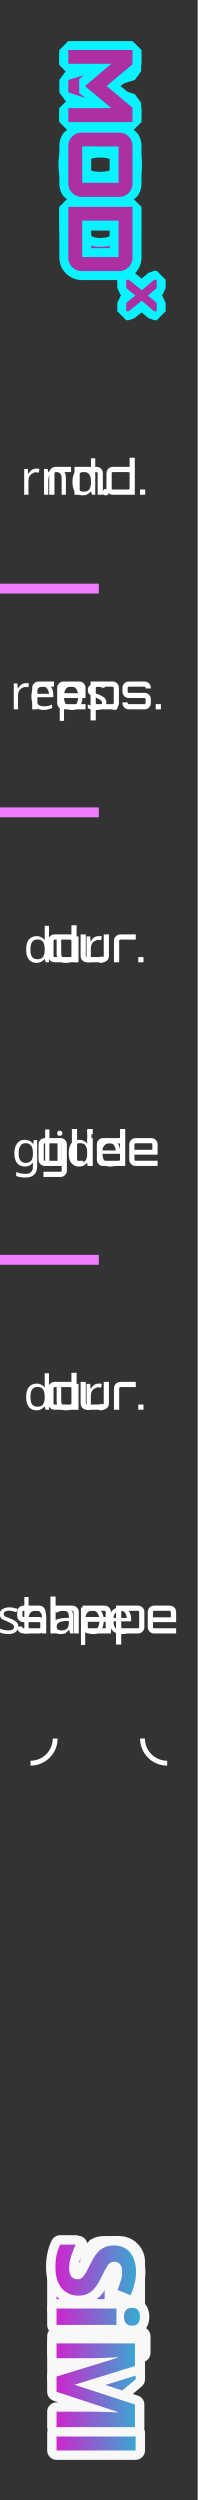
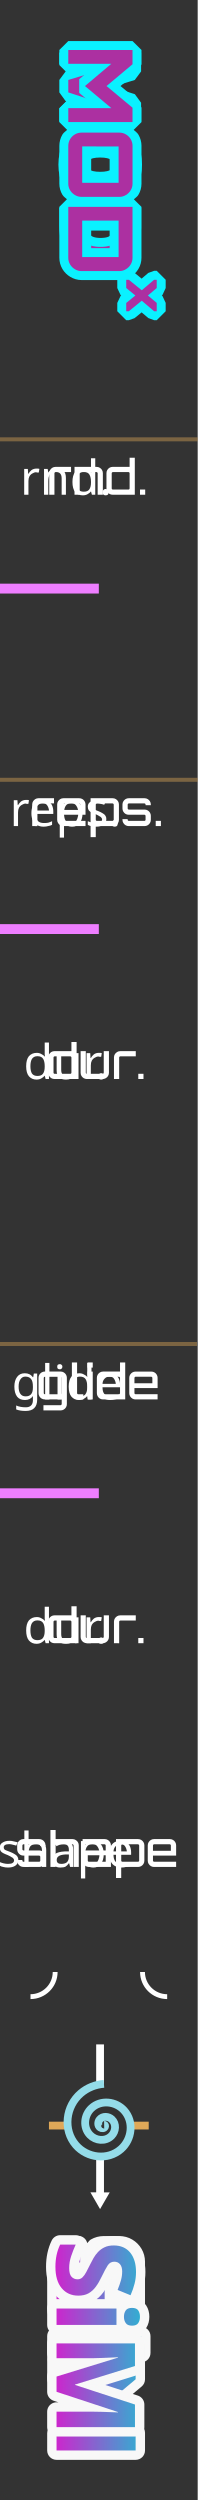
<svg xmlns="http://www.w3.org/2000/svg" xmlns:xlink="http://www.w3.org/1999/xlink" id="svg5" version="1.1" viewBox="0 0 10.16 128.5" height="128.5mm" width="10.16mm" xml:space="preserve">
  <defs id="defs2">
    <linearGradient id="linearGradient7378">
      <stop style="stop-color:#bd91df;stop-opacity:1;" offset="0" id="stop12941" />
      <stop style="stop-color:#28c6ff;stop-opacity:1;" offset="1" id="stop12943" />
    </linearGradient>
    <rect x="-362.746" y="242.835" width="272.943" height="175.773" id="rect2576" />
    <rect x="0" y="456.791" width="76.8" height="28.878" id="rect405" />
    <linearGradient id="linearGradient1445">
      <stop style="stop-color:#e0e8f3;stop-opacity:1;" offset="0" id="stop1441" />
      <stop style="stop-color:#e0e8f3;stop-opacity:0;" offset="1" id="stop1443" />
    </linearGradient>
    <rect x="7.071" y="69.296" width="26.163" height="19.092" id="rect292" />
    <rect x="7.071" y="69.296" width="26.163" height="19.092" id="rect374" />
    <linearGradient xlink:href="#linearGradient1445" id="linearGradient1451" x1="2.957" y1="5.593" x2="17.363" y2="5.593" gradientUnits="userSpaceOnUse" />
    <rect x="-362.746" y="242.835" width="272.943" height="175.773" id="rect725" />
    <rect x="-362.746" y="242.835" width="272.943" height="175.773" id="rect806" />
    <rect x="-362.746" y="242.835" width="272.943" height="175.773" id="rect872" />
    <mask maskUnits="userSpaceOnUse" id="mask12356-9">
      <path style="fill:#ff00ff;stroke:#fe5aff;stroke-width:0.102;stroke-linejoin:bevel;stroke-dasharray:none;stroke-opacity:1;paint-order:stroke fill markers" d="m 4.247,120.102 1e-7,-40.771 H 16.338 v 40.771 z" id="path12358-1" />
    </mask>
    <mask maskUnits="userSpaceOnUse" id="mask12412-7">
      <path style="fill:#ff00ff;stroke:#fe5aff;stroke-width:0.102;stroke-linejoin:bevel;stroke-dasharray:none;stroke-opacity:1;paint-order:stroke fill markers" d="m 4.247,120.102 1e-7,-40.771 H 16.338 v 40.771 z" id="path12414-0" />
    </mask>
    <mask maskUnits="userSpaceOnUse" id="mask12412-8">
      <path style="fill:#ff00ff;stroke:#fe5aff;stroke-width:0.102;stroke-linejoin:bevel;stroke-dasharray:none;stroke-opacity:1;paint-order:stroke fill markers" d="m 4.247,120.102 1e-7,-40.771 H 16.338 v 40.771 z" id="path12414-9" />
    </mask>
    <mask maskUnits="userSpaceOnUse" id="mask12352-9">
      <path style="fill:#ff00ff;stroke:#fe5aff;stroke-width:0.102;stroke-linejoin:bevel;stroke-dasharray:none;stroke-opacity:1;paint-order:stroke fill markers" d="m 4.247,120.102 1e-7,-40.771 H 16.338 v 40.771 z" id="path12354-1" />
    </mask>
    <mask maskUnits="userSpaceOnUse" id="mask12428-3">
      <path style="fill:#ff00ff;stroke:#fe5aff;stroke-width:0.102;stroke-linejoin:bevel;stroke-dasharray:none;stroke-opacity:1;paint-order:stroke fill markers" d="m 4.247,120.102 1e-7,-40.771 H 16.338 v 40.771 z" id="path12430-2" />
    </mask>
    <mask maskUnits="userSpaceOnUse" id="mask12428-6">
      <path style="fill:#ff00ff;stroke:#fe5aff;stroke-width:0.102;stroke-linejoin:bevel;stroke-dasharray:none;stroke-opacity:1;paint-order:stroke fill markers" d="m 4.247,120.102 1e-7,-40.771 H 16.338 v 40.771 z" id="path12430-5" />
    </mask>
    <clipPath clipPathUnits="userSpaceOnUse" id="clipPath4444">
      <path style="display:inline;fill:#ff00ff;stroke:#fe5aff;stroke-width:0.102;stroke-linejoin:bevel;stroke-dasharray:none;stroke-opacity:1;paint-order:stroke fill markers" d="m 4.247,120.102 1e-7,-40.771 H 16.338 v 40.771 z" id="path4446" />
    </clipPath>
    <linearGradient xlink:href="#linearGradient5347" id="linearGradient744-8" gradientUnits="userSpaceOnUse" x1="-333.707" y1="244.45" x2="-333.707" y2="264.524" />
    <linearGradient id="linearGradient5347">
      <stop style="stop-color:#10ccd2;stop-opacity:1;" offset="0" id="stop5343" />
      <stop style="stop-color:#cd25cd;stop-opacity:1;" offset="1" id="stop5345" />
    </linearGradient>
    <rect x="-362.746" y="242.835" width="60.788" height="29.02" id="rect2576-0" />
    <rect x="-362.746" y="242.835" width="60.788" height="29.02" id="rect7641" />
    <linearGradient xlink:href="#linearGradient5347" id="linearGradient344" gradientUnits="userSpaceOnUse" x1="-333.707" y1="244.45" x2="-333.707" y2="264.524" />
    <linearGradient xlink:href="#linearGradient5347" id="linearGradient670" gradientUnits="userSpaceOnUse" x1="-333.707" y1="244.45" x2="-333.707" y2="264.524" />
    <linearGradient xlink:href="#linearGradient5347" id="linearGradient672" gradientUnits="userSpaceOnUse" x1="-333.707" y1="244.45" x2="-333.707" y2="264.524" />
    <linearGradient xlink:href="#linearGradient5347" id="linearGradient674" gradientUnits="userSpaceOnUse" x1="-333.707" y1="244.45" x2="-333.707" y2="264.524" />
    <linearGradient xlink:href="#linearGradient5347" id="linearGradient676" gradientUnits="userSpaceOnUse" x1="-333.707" y1="244.45" x2="-333.707" y2="264.524" />
    <linearGradient xlink:href="#linearGradient5347" id="linearGradient678" gradientUnits="userSpaceOnUse" x1="-333.707" y1="244.45" x2="-333.707" y2="264.524" />
    <linearGradient xlink:href="#linearGradient5347" id="linearGradient680" gradientUnits="userSpaceOnUse" x1="-333.707" y1="244.45" x2="-333.707" y2="264.524" />
    <linearGradient id="linearGradient5269">
      <stop style="stop-color:#bc9051;stop-opacity:1;" offset="0" id="stop5267" />
    </linearGradient>
    <rect x="-362.746" y="242.835" width="272.943" height="175.773" id="rect2576-04" />
    <rect x="0" y="456.791" width="76.8" height="28.878" id="rect405-5" />
    <rect x="7.071" y="69.296" width="26.163" height="19.092" id="rect292-8" />
    <rect x="7.071" y="69.296" width="26.163" height="19.092" id="rect374-4" />
    <rect x="-362.746" y="242.835" width="272.943" height="175.773" id="rect725-7" />
    <rect x="-362.746" y="242.835" width="272.943" height="175.773" id="rect806-05" />
    <rect x="-362.746" y="242.835" width="272.943" height="175.773" id="rect872-7" />
    <mask maskUnits="userSpaceOnUse" id="mask12356-9-69">
      <path style="fill:#ff00ff;stroke:#fe5aff;stroke-width:0.102;stroke-linejoin:bevel;stroke-dasharray:none;stroke-opacity:1;paint-order:stroke fill markers" d="m 4.247,120.102 1e-7,-40.771 H 16.338 v 40.771 z" id="path12358-1-5" />
    </mask>
    <mask maskUnits="userSpaceOnUse" id="mask12412-7-21">
      <path style="fill:#ff00ff;stroke:#fe5aff;stroke-width:0.102;stroke-linejoin:bevel;stroke-dasharray:none;stroke-opacity:1;paint-order:stroke fill markers" d="m 4.247,120.102 1e-7,-40.771 H 16.338 v 40.771 z" id="path12414-0-7" />
    </mask>
    <mask maskUnits="userSpaceOnUse" id="mask12412-8-2">
      <path style="fill:#ff00ff;stroke:#fe5aff;stroke-width:0.102;stroke-linejoin:bevel;stroke-dasharray:none;stroke-opacity:1;paint-order:stroke fill markers" d="m 4.247,120.102 1e-7,-40.771 H 16.338 v 40.771 z" id="path12414-9-2" />
    </mask>
    <mask maskUnits="userSpaceOnUse" id="mask12352-9-2">
      <path style="fill:#ff00ff;stroke:#fe5aff;stroke-width:0.102;stroke-linejoin:bevel;stroke-dasharray:none;stroke-opacity:1;paint-order:stroke fill markers" d="m 4.247,120.102 1e-7,-40.771 H 16.338 v 40.771 z" id="path12354-1-5" />
    </mask>
    <mask maskUnits="userSpaceOnUse" id="mask12428-3-7">
      <path style="fill:#ff00ff;stroke:#fe5aff;stroke-width:0.102;stroke-linejoin:bevel;stroke-dasharray:none;stroke-opacity:1;paint-order:stroke fill markers" d="m 4.247,120.102 1e-7,-40.771 H 16.338 v 40.771 z" id="path12430-2-19" />
    </mask>
    <mask maskUnits="userSpaceOnUse" id="mask12428-6-9">
      <path style="fill:#ff00ff;stroke:#fe5aff;stroke-width:0.102;stroke-linejoin:bevel;stroke-dasharray:none;stroke-opacity:1;paint-order:stroke fill markers" d="m 4.247,120.102 1e-7,-40.771 H 16.338 v 40.771 z" id="path12430-5-2" />
    </mask>
    <clipPath clipPathUnits="userSpaceOnUse" id="clipPath4444-0">
      <path style="display:inline;fill:#ff00ff;stroke:#fe5aff;stroke-width:0.102;stroke-linejoin:bevel;stroke-dasharray:none;stroke-opacity:1;paint-order:stroke fill markers" d="m 4.247,120.102 1e-7,-40.771 H 16.338 v 40.771 z" id="path4446-4" />
    </clipPath>
    <rect x="-362.746" y="242.835" width="272.943" height="175.773" id="rect30022" />
    <rect x="-362.746" y="242.835" width="272.943" height="175.773" id="rect2576-2" />
    <rect x="0" y="456.791" width="76.8" height="28.878" id="rect405-8" />
    <rect x="7.071" y="69.296" width="26.163" height="19.092" id="rect292-9" />
    <rect x="7.071" y="69.296" width="26.163" height="19.092" id="rect374-2" />
    <rect x="-362.746" y="242.835" width="272.943" height="175.773" id="rect725-6" />
    <rect x="-362.746" y="242.835" width="272.943" height="175.773" id="rect806-0" />
    <rect x="-362.746" y="242.835" width="272.943" height="175.773" id="rect872-1" />
    <mask maskUnits="userSpaceOnUse" id="mask12356-9-6">
      <path style="fill:#ff00ff;stroke:#fe5aff;stroke-width:0.102;stroke-linejoin:bevel;stroke-dasharray:none;stroke-opacity:1;paint-order:stroke fill markers" d="m 4.247,120.102 1e-7,-40.771 H 16.338 v 40.771 z" id="path12358-1-9" />
    </mask>
    <mask maskUnits="userSpaceOnUse" id="mask12412-7-2">
      <path style="fill:#ff00ff;stroke:#fe5aff;stroke-width:0.102;stroke-linejoin:bevel;stroke-dasharray:none;stroke-opacity:1;paint-order:stroke fill markers" d="m 4.247,120.102 1e-7,-40.771 H 16.338 v 40.771 z" id="path12414-0-3" />
    </mask>
    <mask maskUnits="userSpaceOnUse" id="mask12412-8-4">
      <path style="fill:#ff00ff;stroke:#fe5aff;stroke-width:0.102;stroke-linejoin:bevel;stroke-dasharray:none;stroke-opacity:1;paint-order:stroke fill markers" d="m 4.247,120.102 1e-7,-40.771 H 16.338 v 40.771 z" id="path12414-9-9" />
    </mask>
    <mask maskUnits="userSpaceOnUse" id="mask12352-9-9">
      <path style="fill:#ff00ff;stroke:#fe5aff;stroke-width:0.102;stroke-linejoin:bevel;stroke-dasharray:none;stroke-opacity:1;paint-order:stroke fill markers" d="m 4.247,120.102 1e-7,-40.771 H 16.338 v 40.771 z" id="path12354-1-9" />
    </mask>
    <mask maskUnits="userSpaceOnUse" id="mask12428-3-6">
      <path style="fill:#ff00ff;stroke:#fe5aff;stroke-width:0.102;stroke-linejoin:bevel;stroke-dasharray:none;stroke-opacity:1;paint-order:stroke fill markers" d="m 4.247,120.102 1e-7,-40.771 H 16.338 v 40.771 z" id="path12430-2-1" />
    </mask>
    <mask maskUnits="userSpaceOnUse" id="mask12428-6-2">
      <path style="fill:#ff00ff;stroke:#fe5aff;stroke-width:0.102;stroke-linejoin:bevel;stroke-dasharray:none;stroke-opacity:1;paint-order:stroke fill markers" d="m 4.247,120.102 1e-7,-40.771 H 16.338 v 40.771 z" id="path12430-5-8" />
    </mask>
    <clipPath clipPathUnits="userSpaceOnUse" id="clipPath4444-4">
      <path style="display:inline;fill:#ff00ff;stroke:#fe5aff;stroke-width:0.102;stroke-linejoin:bevel;stroke-dasharray:none;stroke-opacity:1;paint-order:stroke fill markers" d="m 4.247,120.102 1e-7,-40.771 H 16.338 v 40.771 z" id="path4446-9" />
    </clipPath>
    <rect x="-362.746" y="242.835" width="60.788" height="29.02" id="rect2576-0-6" />
    <rect x="-362.746" y="242.835" width="60.788" height="29.02" id="rect2835" />
    <rect x="-362.746" y="242.835" width="60.788" height="29.02" id="rect12331" />
    <rect x="-362.746" y="242.835" width="60.788" height="29.02" id="rect12359" />
    <rect x="7.071" y="69.296" width="26.163" height="19.092" id="rect292-5" />
    <rect x="7.071" y="69.296" width="26.163" height="19.092" id="rect374-5" />
    <rect x="-362.746" y="242.835" width="272.943" height="175.773" id="rect2576-02" />
    <rect x="0" y="456.791" width="76.8" height="28.878" id="rect405-55" />
    <rect x="7.071" y="69.296" width="26.163" height="19.092" id="rect292-4" />
    <rect x="7.071" y="69.296" width="26.163" height="19.092" id="rect374-6" />
    <rect x="-362.746" y="242.835" width="272.943" height="175.773" id="rect725-0" />
    <rect x="-362.746" y="242.835" width="272.943" height="175.773" id="rect806-8" />
    <rect x="-362.746" y="242.835" width="272.943" height="175.773" id="rect872-3" />
    <mask maskUnits="userSpaceOnUse" id="mask12356-9-0">
      <path style="fill:#ff00ff;stroke:#fe5aff;stroke-width:0.102;stroke-linejoin:bevel;stroke-dasharray:none;stroke-opacity:1;paint-order:stroke fill markers" d="m 4.247,120.102 1e-7,-40.771 H 16.338 v 40.771 z" id="path12358-1-95" />
    </mask>
    <mask maskUnits="userSpaceOnUse" id="mask12412-7-0">
      <path style="fill:#ff00ff;stroke:#fe5aff;stroke-width:0.102;stroke-linejoin:bevel;stroke-dasharray:none;stroke-opacity:1;paint-order:stroke fill markers" d="m 4.247,120.102 1e-7,-40.771 H 16.338 v 40.771 z" id="path12414-0-37" />
    </mask>
    <mask maskUnits="userSpaceOnUse" id="mask12412-8-3">
      <path style="fill:#ff00ff;stroke:#fe5aff;stroke-width:0.102;stroke-linejoin:bevel;stroke-dasharray:none;stroke-opacity:1;paint-order:stroke fill markers" d="m 4.247,120.102 1e-7,-40.771 H 16.338 v 40.771 z" id="path12414-9-99" />
    </mask>
    <mask maskUnits="userSpaceOnUse" id="mask12352-9-1">
      <path style="fill:#ff00ff;stroke:#fe5aff;stroke-width:0.102;stroke-linejoin:bevel;stroke-dasharray:none;stroke-opacity:1;paint-order:stroke fill markers" d="m 4.247,120.102 1e-7,-40.771 H 16.338 v 40.771 z" id="path12354-1-8" />
    </mask>
    <mask maskUnits="userSpaceOnUse" id="mask12428-3-3">
      <path style="fill:#ff00ff;stroke:#fe5aff;stroke-width:0.102;stroke-linejoin:bevel;stroke-dasharray:none;stroke-opacity:1;paint-order:stroke fill markers" d="m 4.247,120.102 1e-7,-40.771 H 16.338 v 40.771 z" id="path12430-2-2" />
    </mask>
    <mask maskUnits="userSpaceOnUse" id="mask12428-6-94">
      <path style="fill:#ff00ff;stroke:#fe5aff;stroke-width:0.102;stroke-linejoin:bevel;stroke-dasharray:none;stroke-opacity:1;paint-order:stroke fill markers" d="m 4.247,120.102 1e-7,-40.771 H 16.338 v 40.771 z" id="path12430-5-7" />
    </mask>
    <clipPath clipPathUnits="userSpaceOnUse" id="clipPath4444-5">
      <path style="display:inline;fill:#ff00ff;stroke:#fe5aff;stroke-width:0.102;stroke-linejoin:bevel;stroke-dasharray:none;stroke-opacity:1;paint-order:stroke fill markers" d="m 4.247,120.102 1e-7,-40.771 H 16.338 v 40.771 z" id="path4446-6" />
    </clipPath>
    <rect x="-362.746" y="242.835" width="272.943" height="175.773" id="rect30022-2" />
    <rect x="-362.746" y="242.835" width="272.943" height="175.773" id="rect2576-2-0" />
    <rect x="0" y="456.791" width="76.8" height="28.878" id="rect405-8-1" />
    <rect x="7.071" y="69.296" width="26.163" height="19.092" id="rect292-9-0" />
    <rect x="7.071" y="69.296" width="26.163" height="19.092" id="rect374-2-3" />
    <rect x="-362.746" y="242.835" width="272.943" height="175.773" id="rect725-6-1" />
    <rect x="-362.746" y="242.835" width="272.943" height="175.773" id="rect806-0-4" />
    <rect x="-362.746" y="242.835" width="272.943" height="175.773" id="rect872-1-0" />
    <mask maskUnits="userSpaceOnUse" id="mask12356-9-6-9">
      <path style="fill:#ff00ff;stroke:#fe5aff;stroke-width:0.102;stroke-linejoin:bevel;stroke-dasharray:none;stroke-opacity:1;paint-order:stroke fill markers" d="m 4.247,120.102 1e-7,-40.771 H 16.338 v 40.771 z" id="path12358-1-9-4" />
    </mask>
    <mask maskUnits="userSpaceOnUse" id="mask12412-7-2-9">
      <path style="fill:#ff00ff;stroke:#fe5aff;stroke-width:0.102;stroke-linejoin:bevel;stroke-dasharray:none;stroke-opacity:1;paint-order:stroke fill markers" d="m 4.247,120.102 1e-7,-40.771 H 16.338 v 40.771 z" id="path12414-0-3-4" />
    </mask>
    <mask maskUnits="userSpaceOnUse" id="mask12412-8-4-5">
      <path style="fill:#ff00ff;stroke:#fe5aff;stroke-width:0.102;stroke-linejoin:bevel;stroke-dasharray:none;stroke-opacity:1;paint-order:stroke fill markers" d="m 4.247,120.102 1e-7,-40.771 H 16.338 v 40.771 z" id="path12414-9-9-3" />
    </mask>
    <mask maskUnits="userSpaceOnUse" id="mask12352-9-9-0">
      <path style="fill:#ff00ff;stroke:#fe5aff;stroke-width:0.102;stroke-linejoin:bevel;stroke-dasharray:none;stroke-opacity:1;paint-order:stroke fill markers" d="m 4.247,120.102 1e-7,-40.771 H 16.338 v 40.771 z" id="path12354-1-9-4" />
    </mask>
    <mask maskUnits="userSpaceOnUse" id="mask12428-3-6-8">
      <path style="fill:#ff00ff;stroke:#fe5aff;stroke-width:0.102;stroke-linejoin:bevel;stroke-dasharray:none;stroke-opacity:1;paint-order:stroke fill markers" d="m 4.247,120.102 1e-7,-40.771 H 16.338 v 40.771 z" id="path12430-2-1-5" />
    </mask>
    <mask maskUnits="userSpaceOnUse" id="mask12428-6-2-7">
      <path style="fill:#ff00ff;stroke:#fe5aff;stroke-width:0.102;stroke-linejoin:bevel;stroke-dasharray:none;stroke-opacity:1;paint-order:stroke fill markers" d="m 4.247,120.102 1e-7,-40.771 H 16.338 v 40.771 z" id="path12430-5-8-1" />
    </mask>
    <clipPath clipPathUnits="userSpaceOnUse" id="clipPath4444-4-2">
      <path style="display:inline;fill:#ff00ff;stroke:#fe5aff;stroke-width:0.102;stroke-linejoin:bevel;stroke-dasharray:none;stroke-opacity:1;paint-order:stroke fill markers" d="m 4.247,120.102 1e-7,-40.771 H 16.338 v 40.771 z" id="path4446-9-2" />
    </clipPath>
    <rect x="-362.746" y="242.835" width="60.788" height="29.02" id="rect2576-0-2" />
    <rect x="-362.746" y="242.835" width="60.788" height="29.02" id="rect2835-9" />
    <rect x="-362.746" y="242.835" width="60.788" height="29.02" id="rect12331-6" />
    <rect x="-362.746" y="242.835" width="60.788" height="29.02" id="rect12359-3" />
    <rect x="-362.746" y="242.835" width="60.788" height="29.02" id="rect2" />
  </defs>
  <g id="g372" style="display:inline;fill:#e9afaf">
    <rect style="display:inline;opacity:1;fill:#333333;fill-opacity:1;stroke:none;stroke-width:0.263" id="rect338" width="10.16" height="128.5" x="-2.9143354e-16" y="-2.7755576e-17" />
    <g id="g1475" transform="rotate(180,4.874128,4.083687)" style="display:inline">
      <text xml:space="preserve" style="font-weight:900;font-size:4.586px;font-family:Orbitron;-inkscape-font-specification:'Orbitron Heavy';display:inline;fill:#ac30a1;fill-opacity:1;stroke:#0af1ff;stroke-width:0.921;stroke-linecap:round;stroke-linejoin:bevel;stroke-dasharray:none;stroke-opacity:1;paint-order:stroke markers fill;stop-color:#000000" x="-5.855" y="6.238" id="text1" transform="rotate(-90)">
        <tspan id="tspan1" style="font-size:4.586px;fill:#ac30a1;fill-opacity:1;stroke:#0af1ff;stroke-width:0.921;stroke-dasharray:none;stroke-opacity:1" x="-5.855" y="6.238">MOD</tspan>
      </text>
      <g id="text1483" transform="rotate(-90,-0.310864,0.310864)">
        <path style="color:#000000;-inkscape-font-specification:'Orbitron Heavy';fill:#0af1ff;stroke-linecap:round;stroke-linejoin:bevel;-inkscape-stroke:none;paint-order:stroke markers fill" d="M 6.213,1.854 5.752,2.314 V 2.449 L 5.861,2.748 6.154,3.09 5.855,3.455 5.752,3.746 v 0.137 l 0.461,0.459 h 0.424 l 0.357,-0.168 0.027,-0.033 0.027,0.033 0.355,0.168 H 7.83 L 8.291,3.883 V 3.746 L 8.186,3.455 7.889,3.09 8.18,2.748 8.291,2.449 V 2.314 L 7.83,1.854 H 7.402 L 7.049,2.018 7.02,2.053 6.988,2.016 6.637,1.854 Z" id="path5" />
        <path style="color:#000000;-inkscape-font-specification:'Orbitron Heavy';fill:#ac30a1;stroke-linecap:round;stroke-linejoin:bevel;-inkscape-stroke:none;paint-order:stroke markers fill" d="m 6.213,3.882 v 0 -0.135 L 6.753,3.084 6.213,2.449 V 2.314 H 6.637 L 7.021,2.768 7.402,2.314 H 7.83 V 2.449 L 7.289,3.084 7.83,3.747 V 3.882 H 7.405 L 7.021,3.412 6.637,3.882 Z" id="path6" />
      </g>
      <g id="text3" transform="rotate(-90,4.522593,4.636508)" style="display:inline">
        <path style="color:#000000;-inkscape-font-specification:'Orbitron Heavy';fill:#0af1ff;stroke-linecap:round;stroke-linejoin:bevel;-inkscape-stroke:none;paint-order:stroke markers fill" d="M 3.561,2.59 3.102,3.051 V 6.352 L 3.561,6.812 H 4.271 L 4.732,6.352 V 5.4 L 5.062,5.791 H 5.768 L 6.092,5.404 V 6.352 L 6.551,6.812 H 7.268 L 7.668,6.412 C 7.747,6.499 7.814,6.599 7.914,6.658 8.086,6.759 8.287,6.812 8.486,6.812 h 1.945 c 0.199,0 0.401,-0.054 0.572,-0.158 0.094,-0.056 0.155,-0.152 0.23,-0.232 L 11.623,6.812 h 2.619 c 0.2,0 0.403,-0.054 0.576,-0.158 h 0.002 C 14.984,6.556 15.125,6.414 15.223,6.25 15.327,6.078 15.387,5.875 15.387,5.674 V 3.729 c 0,-0.201 -0.058,-0.406 -0.166,-0.578 -0.099,-0.165 -0.24,-0.307 -0.406,-0.404 -0.172,-0.103 -0.374,-0.156 -0.572,-0.156 h -2.619 l -0.389,0.391 C 11.159,2.899 11.099,2.804 11.004,2.748 10.832,2.644 10.631,2.59 10.432,2.59 H 8.486 c -0.199,0 -0.4,0.055 -0.572,0.156 C 7.813,2.805 7.747,2.905 7.668,2.992 L 7.268,2.59 H 6.529 L 6.176,2.756 5.414,3.668 4.648,2.754 4.295,2.59 Z m 7.842,0.553 0.008,0.014 c -0.001,-0.002 -0.004,-0.003 -0.006,-0.006 -0.001,-0.002 -4.93e-4,-0.006 -0.002,-0.008 z M 4.021,3.512 h 0.059 L 4.422,3.92 4.021,4.066 Z m 2.723,0 h 0.062 V 4.062 L 6.406,3.916 Z m 5.34,0 h 0.039 l -0.039,0.039 z M 8.979,4.227 H 9.93 V 5.176 H 8.979 Z m 3.813,0 h 0.955 v 0.949 h -0.955 z m -7.295,0.453 -0.084,0.1 -0.082,-0.098 z m 6.588,1.172 0.041,0.041 h -0.041 z" id="path3" />
        <path style="color:#000000;-inkscape-font-specification:'Orbitron Heavy';fill:#ac30a1;stroke-linecap:round;stroke-linejoin:bevel;-inkscape-stroke:none;paint-order:stroke markers fill" d="M 3.561,6.352 V 3.051 h 0.734 l 1.119,1.335 1.114,-1.335 H 7.267 V 6.352 H 6.551 V 4.137 L 5.414,5.495 4.272,4.142 v 2.211 z m 4.925,0 q -0.183,0 -0.339,-0.092 Q 7.991,6.169 7.9,6.013 7.808,5.857 7.808,5.674 V 3.729 q 0,-0.188 0.092,-0.339 0.092,-0.156 0.248,-0.248 0.156,-0.092 0.339,-0.092 h 1.945 q 0.183,0 0.335,0.092 0.156,0.092 0.248,0.248 0.096,0.151 0.096,0.339 v 1.945 q 0,0.183 -0.096,0.339 -0.092,0.156 -0.248,0.248 -0.151,0.092 -0.335,0.092 z m 0.032,-0.715 h 1.871 q 0,0 0,0 0,0 0,0 V 3.766 q 0,0 0,0 0,0 0,0 H 8.519 q 0,0 0,0 0,0 0,0 z M 11.624,6.352 V 3.051 h 2.619 q 0.188,0 0.339,0.092 0.156,0.092 0.248,0.248 0.096,0.151 0.096,0.339 V 5.674 q 0,0.183 -0.096,0.339 -0.092,0.156 -0.248,0.248 -0.151,0.092 -0.339,0.092 z m 0.706,-0.715 h 1.876 q 0,0 0,0 0,0 0,0 V 3.766 q 0,0 0,0 0,0 0,0 h -1.876 q 0,0 0,0 0,0 0,0 z" id="path4" />
      </g>
    </g>
-   </g>
-   <g id="g8978" transform="translate(0,34.54629)">
+     <path style="fill:#ffffff;stroke:#dfa858;stroke-width:0;stroke-dasharray:none;stroke-opacity:1;paint-order:stroke fill markers" id="path45" d="m 1.572,104.71 -0.139,0 0.07,-0.121 z" transform="matrix(3.562249,-6.169996,6.169996,3.562249,-646.0214,-250.6131)" />
+   </g>
+   <g id="g8978" transform="translate(0,46.54629)">
    <path style="display:inline;fill:none;stroke:#ee7eff;stroke-width:0.506;stroke-linejoin:bevel;stroke-dasharray:none;stroke-opacity:1;paint-order:stroke fill markers;stop-color:#000000" d="M 0,30.207 H 5.08" id="path8960" />
    <text xml:space="preserve" style="font-style:normal;font-variant:normal;font-weight:500;font-stretch:normal;font-size:2.469px;font-family:Orbitron;-inkscape-font-specification:'Orbitron Medium';text-align:center;text-anchor:middle;display:inline;fill:#dfa858;stroke:#000000;stroke-width:0.37;stroke-linecap:square;paint-order:stroke fill markers;stop-color:#000000" x="5.053" y="25.384" id="text8976">
      <tspan id="tspan8974" style="font-size:2.469px;fill:#ffffff;fill-opacity:1;stroke:none;stroke-width:0.37" x="5.053" y="25.384">glide</tspan>
    </text>
    <path style="font-weight:500;font-size:2.469px;font-family:Orbitron;-inkscape-font-specification:'Orbitron Medium';text-align:center;text-anchor:middle;fill:#ffffff;stroke-width:0.37;stroke-linecap:square;paint-order:stroke fill markers" d="m 2.233,25.95 v 0 -0.269 h 0.877 q 0.025,0 0.042,-0.02 0.02,-0.017 0.02,-0.042 V 25.384 H 2.302 q -0.086,0 -0.161,-0.042 -0.074,-0.044 -0.119,-0.119 -0.042,-0.074 -0.042,-0.161 v -0.79 q 0,-0.089 0.044,-0.161 0.044,-0.072 0.116,-0.116 0.074,-0.044 0.161,-0.044 h 0.815 q 0.089,0 0.161,0.044 0.074,0.044 0.116,0.116 0.044,0.072 0.044,0.161 v 1.356 q 0,0.089 -0.044,0.161 -0.042,0.074 -0.116,0.116 -0.072,0.044 -0.161,0.044 z m 0.077,-0.832 h 0.8 q 0.025,0 0.042,-0.017 0.02,-0.02 0.02,-0.044 v -0.775 q 0,-0.025 -0.02,-0.042 -0.017,-0.02 -0.042,-0.02 h -0.8 q -0.025,0 -0.044,0.02 -0.017,0.017 -0.017,0.042 v 0.775 q 0,0.025 0.017,0.044 0.02,0.017 0.044,0.017 z m 1.706,0.267 q -0.089,0 -0.161,-0.044 -0.072,-0.044 -0.116,-0.116 -0.044,-0.072 -0.044,-0.161 v -1.58 h 0.267 v 1.573 q 0,0.025 0.017,0.044 0.02,0.017 0.044,0.017 h 0.259 v 0.267 H 4.016 Z m 0.484,0 v 0 -1.432 h 0.267 v 1.432 z m 0,-1.635 v 0 -0.267 h 0.267 v 0.267 z m 0.8,1.635 q -0.089,0 -0.163,-0.042 -0.072,-0.044 -0.116,-0.119 -0.042,-0.074 -0.042,-0.161 v -0.79 q 0,-0.089 0.042,-0.161 0.044,-0.072 0.116,-0.116 0.074,-0.044 0.163,-0.044 h 0.869 v -0.469 h 0.267 v 1.901 H 5.3 Z m 0.01,-0.267 h 0.8 q 0.025,0 0.042,-0.017 0.017,-0.02 0.017,-0.044 v -0.775 q 0,-0.025 -0.017,-0.042 -0.017,-0.02 -0.042,-0.02 H 5.31 q -0.025,0 -0.044,0.02 -0.017,0.017 -0.017,0.042 v 0.775 q 0,0.025 0.017,0.044 0.02,0.017 0.044,0.017 z m 1.655,0.267 q -0.089,0 -0.161,-0.044 -0.072,-0.044 -0.116,-0.116 -0.044,-0.072 -0.044,-0.161 v -0.79 q 0,-0.089 0.044,-0.161 0.044,-0.072 0.116,-0.116 0.072,-0.044 0.161,-0.044 h 0.815 q 0.089,0 0.161,0.044 0.074,0.042 0.116,0.116 0.044,0.074 0.044,0.161 v 0.528 H 6.91 v 0.254 q 0,0.025 0.017,0.044 0.02,0.017 0.044,0.017 h 1.129 v 0.267 H 6.964 Z M 6.91,24.552 h 0.921 v -0.272 q 0,-0.025 -0.017,-0.042 -0.017,-0.02 -0.042,-0.02 H 6.972 q -0.025,0 -0.044,0.02 -0.017,0.017 -0.017,0.042 z" id="text9" aria-label="glide" />
  </g>
-   <g id="g9" transform="translate(-0.08100007,11.0771)">
+   <g id="g9" transform="translate(-0.08100007,17.0771)">
    <path style="display:inline;fill:none;stroke:#ee7eff;stroke-width:0.506;stroke-linejoin:bevel;stroke-dasharray:none;stroke-opacity:1;paint-order:stroke fill markers;stop-color:#000000" d="M 0.081,30.676 H 5.161" id="path8" />
    <text xml:space="preserve" style="font-style:normal;font-variant:normal;font-weight:500;font-stretch:normal;font-size:2.469px;font-family:Orbitron;-inkscape-font-specification:'Orbitron Medium';text-align:center;text-anchor:middle;display:inline;fill:#dfa858;stroke:#000000;stroke-width:0.37;stroke-linecap:square;paint-order:stroke fill markers;stop-color:#000000" x="5.053" y="25.384" id="text8">
      <tspan id="tspan8" style="font-size:2.469px;fill:#ffffff;fill-opacity:1;stroke:none;stroke-width:0.37" x="5.053" y="25.384">reps.</tspan>
    </text>
    <path style="font-weight:500;font-size:2.469px;font-family:Orbitron;-inkscape-font-specification:'Orbitron Medium';text-align:center;text-anchor:middle;fill:#ffffff;stroke-width:0.37;stroke-linecap:square;paint-order:stroke fill markers" d="m 1.736,25.384 v 0 -1.111 q 0,-0.089 0.044,-0.161 0.044,-0.072 0.116,-0.116 0.074,-0.044 0.161,-0.044 h 0.8 v 0.267 H 2.065 q -0.025,0 -0.044,0.02 -0.017,0.017 -0.017,0.042 v 1.104 z m 1.605,0 q -0.089,0 -0.161,-0.044 -0.072,-0.044 -0.116,-0.116 -0.044,-0.072 -0.044,-0.161 v -0.79 q 0,-0.089 0.044,-0.161 0.044,-0.072 0.116,-0.116 0.072,-0.044 0.161,-0.044 h 0.815 q 0.089,0 0.161,0.044 0.074,0.042 0.116,0.116 0.044,0.074 0.044,0.161 v 0.528 H 3.287 v 0.254 q 0,0.025 0.017,0.044 0.02,0.017 0.044,0.017 h 1.129 v 0.267 H 3.342 Z m -0.054,-0.832 h 0.921 v -0.272 q 0,-0.025 -0.017,-0.042 -0.017,-0.02 -0.042,-0.02 H 3.349 q -0.025,0 -0.044,0.02 -0.017,0.017 -0.017,0.042 z m 1.45,1.4 v 0 -2 h 1.136 q 0.089,0 0.161,0.044 0.074,0.044 0.116,0.116 0.044,0.072 0.044,0.161 v 0.79 q 0,0.089 -0.044,0.161 -0.042,0.072 -0.116,0.116 -0.072,0.044 -0.161,0.044 H 5.003 v 0.568 z M 5.065,25.117 h 0.8 q 0.025,0 0.042,-0.017 0.02,-0.02 0.02,-0.044 v -0.775 q 0,-0.025 -0.02,-0.042 -0.017,-0.02 -0.042,-0.02 H 5.065 q -0.025,0 -0.044,0.02 -0.017,0.017 -0.017,0.042 v 0.775 q 0,0.025 0.017,0.044 0.02,0.017 0.044,0.017 z m 1.632,0.267 q -0.089,0 -0.161,-0.044 -0.072,-0.044 -0.116,-0.116 -0.044,-0.072 -0.044,-0.161 v -0.037 h 0.267 v 0.03 q 0,0.025 0.017,0.044 0.02,0.017 0.044,0.017 h 0.8 q 0.025,0 0.042,-0.017 0.017,-0.02 0.017,-0.044 V 24.863 q 0,-0.025 -0.017,-0.042 -0.017,-0.02 -0.042,-0.02 H 6.697 q -0.089,0 -0.161,-0.042 -0.072,-0.044 -0.116,-0.116 -0.044,-0.074 -0.044,-0.163 V 24.273 q 0,-0.089 0.044,-0.161 0.044,-0.072 0.116,-0.116 0.072,-0.044 0.161,-0.044 h 0.815 q 0.089,0 0.161,0.044 0.074,0.044 0.116,0.116 0.044,0.072 0.044,0.161 v 0.037 H 7.564 v -0.03 q 0,-0.025 -0.017,-0.042 Q 7.53,24.219 7.505,24.219 H 6.705 q -0.025,0 -0.044,0.02 -0.017,0.017 -0.017,0.042 v 0.193 q 0,0.025 0.017,0.044 0.02,0.017 0.044,0.017 h 0.808 q 0.089,0 0.161,0.044 0.074,0.042 0.116,0.116 0.044,0.072 0.044,0.161 v 0.207 q 0,0.089 -0.044,0.161 -0.042,0.072 -0.116,0.116 -0.072,0.044 -0.161,0.044 H 6.697 Z m 1.388,0 v 0 -0.267 h 0.267 v 0.267 z" id="path9" aria-label="reps." />
  </g>
  <g id="g6901" transform="translate(-0.08100007)">
    <path style="display:inline;fill:none;stroke:#ee7eff;stroke-width:0.506;stroke-linejoin:bevel;stroke-dasharray:none;stroke-opacity:1;paint-order:stroke fill markers;stop-color:#000000" d="M 0.081,30.253 H 5.161" id="path1377" />
    <text xml:space="preserve" style="font-style:normal;font-variant:normal;font-weight:500;font-stretch:normal;font-size:2.469px;font-family:Orbitron;-inkscape-font-specification:'Orbitron Medium';text-align:center;text-anchor:middle;display:inline;fill:#dfa858;stroke:#000000;stroke-width:0.37;stroke-linecap:square;paint-order:stroke fill markers;stop-color:#000000" x="5.086" y="25.43" id="text6">
      <tspan id="tspan6" style="font-size:2.469px;fill:#ffffff;fill-opacity:1;stroke:none;stroke-width:0.37" x="5.086" y="25.43">rnd.</tspan>
    </text>
    <path style="-inkscape-font-specification:'Orbitron Medium';fill:#ffffff;stroke-width:0.37;stroke-linecap:square;paint-order:stroke fill markers" d="m 2.612,25.43 v 0 -1.111 q 0,-0.089 0.044,-0.161 0.044,-0.072 0.116,-0.116 0.074,-0.044 0.161,-0.044 H 3.733 v 0.267 H 2.94 q -0.025,0 -0.044,0.02 -0.017,0.017 -0.017,0.042 v 1.104 z m 1.299,0 v 0 -1.432 h 1.136 q 0.089,0 0.161,0.044 0.074,0.044 0.116,0.116 0.044,0.072 0.044,0.161 v 1.111 H 5.101 v -1.104 q 0,-0.025 -0.02,-0.042 -0.017,-0.02 -0.042,-0.02 H 4.239 q -0.025,0 -0.044,0.02 -0.017,0.017 -0.017,0.042 v 1.104 z m 1.963,0 q -0.089,0 -0.163,-0.042 -0.072,-0.044 -0.116,-0.119 -0.042,-0.074 -0.042,-0.161 v -0.79 q 0,-0.089 0.042,-0.161 0.044,-0.072 0.116,-0.116 0.074,-0.044 0.163,-0.044 h 0.869 v -0.469 h 0.267 v 1.901 H 5.874 Z m 0.01,-0.267 h 0.8 q 0.025,0 0.042,-0.017 0.017,-0.02 0.017,-0.044 v -0.775 q 0,-0.025 -0.017,-0.042 -0.017,-0.02 -0.042,-0.02 H 5.884 q -0.025,0 -0.044,0.02 -0.017,0.017 -0.017,0.042 v 0.775 q 0,0.025 0.017,0.044 0.02,0.017 0.044,0.017 z m 1.393,0.267 v 0 -0.267 h 0.267 v 0.267 z" id="text7" aria-label="rnd." />
+   </g>
+   <g id="g12" transform="translate(-0.08100007)">
+     <path style="display:inline;fill:none;stroke:#dfa858;stroke-width:0.206;stroke-linejoin:bevel;stroke-dasharray:none;stroke-opacity:0.424;paint-order:stroke fill markers;stop-color:#000000" d="M 0.072,22.582 H 10.241" id="path1" />
+     <path style="display:inline;fill:none;stroke:#dfa858;stroke-width:0.206;stroke-linejoin:bevel;stroke-dasharray:none;stroke-opacity:0.424;paint-order:stroke fill markers;stop-color:#000000" d="M 0.072,40.082 H 10.241" id="path2" />
+     <path style="display:inline;fill:none;stroke:#dfa858;stroke-width:0.206;stroke-linejoin:bevel;stroke-dasharray:none;stroke-opacity:0.424;paint-order:stroke fill markers;stop-color:#000000" d="M 0.037,69.082 H 10.206" id="path7" />
  </g>
  <g id="g1" style="display:inline;fill:#e9afaf">
    <g aria-label="SiM" transform="matrix(0,0.2645833,-0.2645833,0,72.84951,208.648)" id="text7639" style="font-weight:900;font-size:21.333px;font-family:Orbitron;-inkscape-font-specification:'Orbitron Heavy';text-align:center;white-space:pre;display:inline;fill:url(#linearGradient744-8);stroke:#f8f8f8;stroke-width:3.647;stroke-linecap:round;stroke-linejoin:round;paint-order:stroke fill markers">
      <g id="path374" style="fill:url(#linearGradient672)">
        <path style="color:#000000;-inkscape-font-specification:'Orbitron Heavy';fill:#f8f8f8;stroke:none;stroke-linecap:butt;stroke-linejoin:miter;-inkscape-stroke:none" d="m -349.217,247.166 c -0.873,0 -1.751,0.237 -2.504,0.68 -0.734,0.432 -1.355,1.056 -1.789,1.789 -0.454,0.753 -0.688,1.638 -0.688,2.514 v 3.029 c 0,0.88 0.231,1.764 0.678,2.523 a 1.824,1.824 0 0 0 0.014,0.021 c 0.167,0.275 0.464,0.432 0.68,0.67 a 1.824,1.824 0 0 0 -1.371,1.371 v 1.43 c 0,0.873 0.235,1.751 0.678,2.504 0.434,0.738 1.061,1.365 1.799,1.799 0.753,0.443 1.631,0.678 2.504,0.678 h 9.045 c 0.869,0 1.746,-0.238 2.492,-0.688 0.727,-0.431 1.344,-1.049 1.775,-1.775 0.46,-0.752 0.715,-1.636 0.715,-2.518 v -3.029 c 0,-0.884 -0.255,-1.777 -0.727,-2.529 -0.163,-0.272 -0.455,-0.429 -0.666,-0.666 a 1.824,1.824 0 0 0 1.393,-1.393 v -1.428 c 0,-0.884 -0.255,-1.777 -0.727,-2.529 -0.431,-0.721 -1.042,-1.338 -1.766,-1.766 -0.746,-0.449 -1.622,-0.688 -2.49,-0.688 z m 9.221,3.695 c 0.153,0.021 0.302,0.033 0.438,0.115 a 1.824,1.824 0 0 0 0.019,0.012 c 0.229,0.135 0.371,0.277 0.506,0.506 a 1.824,1.824 0 0 0 0.033,0.055 c 0.039,0.062 0.03,0.145 0.055,0.205 h -0.158 a 1.824,1.824 0 0 0 -0.893,-0.893 z m -9.451,0.014 a 1.824,1.824 0 0 0 -1.045,1.045 c 0.024,-0.139 0.034,-0.289 0.105,-0.406 a 1.824,1.824 0 0 0 0.012,-0.019 c 0.135,-0.229 0.275,-0.371 0.504,-0.506 0.139,-0.082 0.283,-0.089 0.424,-0.113 z m 11.758,2.986 0.021,0.012 c -0.004,-0.002 -0.01,-0.001 -0.014,-0.004 -0.003,-0.002 -0.005,-0.006 -0.008,-0.008 z m -12.803,1.543 a 1.824,1.824 0 0 0 1.045,1.045 c -0.141,-0.025 -0.285,-0.032 -0.424,-0.113 -0.236,-0.139 -0.376,-0.285 -0.506,-0.496 -0.077,-0.134 -0.091,-0.286 -0.115,-0.436 z m 10.494,1.471 c 0.154,0.02 0.303,0.035 0.439,0.117 a 1.824,1.824 0 0 0 0.019,0.014 c 0.229,0.135 0.371,0.275 0.506,0.504 a 1.824,1.824 0 0 0 0.033,0.055 c 0.081,0.128 0.094,0.274 0.115,0.424 a 1.824,1.824 0 0 0 -1.113,-1.113 z m 1.109,4.496 c -0.021,0.149 -0.032,0.291 -0.125,0.441 a 1.824,1.824 0 0 0 -0.019,0.035 c -0.135,0.229 -0.277,0.369 -0.506,0.504 a 1.824,1.824 0 0 0 -0.019,0.012 c -0.136,0.083 -0.285,0.097 -0.439,0.117 a 1.824,1.824 0 0 0 1.109,-1.109 z m -11.557,0.217 h 0.121 a 1.824,1.824 0 0 0 0.877,0.877 c -0.141,-0.025 -0.285,-0.032 -0.424,-0.113 -0.229,-0.135 -0.369,-0.275 -0.504,-0.504 -0.05,-0.085 -0.043,-0.179 -0.07,-0.26 z" id="path383" />
        <path style="color:#000000;-inkscape-font-specification:'Orbitron Heavy';fill:url(#linearGradient670);stroke:none;stroke-linecap:butt;stroke-linejoin:miter;-inkscape-stroke:none" d="m -349.216,264.35 q -0.853,0 -1.579,-0.427 -0.725,-0.427 -1.152,-1.152 -0.427,-0.725 -0.427,-1.579 v -1.429 h 3.307 v 1.259 q 0,0 0,0 0,0 0,0 h 8.704 q 0,0 0,0 0,0 0,0 v -2.688 q 0,0 0,0 0,0 0,0 h -8.853 q -0.853,0 -1.579,-0.427 -0.725,-0.427 -1.152,-1.131 -0.427,-0.725 -0.427,-1.6 v -3.029 q 0,-0.875 0.427,-1.579 0.427,-0.725 1.152,-1.152 0.725,-0.427 1.579,-0.427 h 9.045 q 0.853,0 1.557,0.427 0.725,0.427 1.152,1.152 0.448,0.704 0.448,1.579 v 1.429 h -3.349 v -1.259 q 0,0 0,0 0,0 0,0 h -8.704 q 0,0 0,0 0,0 0,0 v 2.688 q 0,0 0,0 0,0 0,0 h 8.896 q 0.853,0 1.557,0.427 0.725,0.427 1.152,1.152 0.448,0.704 0.448,1.579 v 3.029 q 0,0.853 -0.448,1.579 -0.427,0.725 -1.152,1.152 -0.704,0.427 -1.557,0.427 z" id="path385" />
      </g>
      <g id="path376" style="fill:url(#linearGradient676)">
        <path style="color:#000000;-inkscape-font-specification:'Orbitron Heavy';fill:#f8f8f8;stroke:none;stroke-linecap:butt;stroke-linejoin:miter;-inkscape-stroke:none" d="m -334.752,246.1 a 1.824,1.824 0 0 0 -1.824,1.824 v 3.285 a 1.824,1.824 0 0 0 0.385,0.385 1.824,1.824 0 0 0 -0.385,0.383 v 12.373 a 1.824,1.824 0 0 0 1.824,1.824 h 3.264 a 1.824,1.824 0 0 0 1.824,-1.824 v -12.373 a 1.824,1.824 0 0 0 -0.385,-0.383 1.824,1.824 0 0 0 0.385,-0.385 v -3.285 a 1.824,1.824 0 0 0 -1.824,-1.824 z" id="path389" />
        <path style="color:#000000;-inkscape-font-specification:'Orbitron Heavy';fill:url(#linearGradient674);stroke:none;stroke-linecap:butt;stroke-linejoin:miter;-inkscape-stroke:none" d="m -334.753,264.35 v 0 -12.373 h 3.264 v 12.373 z m 0,-13.141 v 0 -3.285 h 3.264 v 3.285 z" id="path391" />
      </g>
      <g id="path378" style="fill:url(#linearGradient680)">
        <path style="color:#000000;-inkscape-font-specification:'Orbitron Heavy';fill:#f8f8f8;stroke:none;stroke-linecap:butt;stroke-linejoin:miter;-inkscape-stroke:none" d="m -329.781,247.166 a 1.824,1.824 0 0 0 -1.824,1.824 v 15.359 a 1.824,1.824 0 0 0 1.824,1.824 h 3.307 a 1.824,1.824 0 0 0 1.822,-1.824 v -5.295 l 2.096,2.482 a 1.824,1.824 0 0 0 2.791,-0.006 l 2.07,-2.471 v 5.289 a 1.824,1.824 0 0 0 1.822,1.824 h 3.328 a 1.824,1.824 0 0 0 1.824,-1.824 v -15.359 a 1.824,1.824 0 0 0 -1.824,-1.824 h -3.434 a 1.824,1.824 0 0 0 -1.4,0.656 l -3.787,4.535 -3.805,-4.539 a 1.824,1.824 0 0 0 -1.398,-0.652 z m 1.822,3.648 h 0.74 l 1.629,1.941 a 1.824,1.824 0 0 0 -2.369,0.826 z m 12.832,0 h 0.758 v 2.775 a 1.824,1.824 0 0 0 -2.355,-0.861 z m -6.75,5.873 a 1.824,1.824 0 0 0 1.402,0.012 l -0.693,0.828 z" id="path395" />
        <path style="color:#000000;-inkscape-font-specification:'Orbitron Heavy';fill:url(#linearGradient678);stroke:none;stroke-linecap:butt;stroke-linejoin:miter;-inkscape-stroke:none" d="M -329.782,264.35 V 248.99 h 3.413 l 5.205,6.208 5.184,-6.208 h 3.435 v 15.36 h -3.328 v -10.304 l -5.291,6.315 -5.312,-6.293 v 10.283 z" id="path397" />
      </g>
    </g>
    <text xml:space="preserve" transform="matrix(0,0.2645833,-0.2645833,0,72.84959,208.648)" id="text2574-8" style="font-weight:900;font-size:21.333px;font-family:Orbitron;-inkscape-font-specification:'Orbitron Heavy';text-align:center;white-space:pre;shape-inside:url(#rect2576-0);shape-padding:1.651;display:inline;fill:url(#linearGradient344);fill-opacity:1;stroke:#f8f8f8;stroke-width:3.647;stroke-linecap:round;stroke-linejoin:round;stroke-opacity:1;paint-order:stroke fill markers" x="19.915" y="0">
      <tspan x="-353.526" y="264.35" id="tspan2">SiM</tspan>
    </text>
+     <g id="g42" transform="translate(-0.323356)" style="display:inline">
+       <path style="fill:#ffffff;stroke:#ffffff;stroke-width:0.4;stroke-dasharray:none;stroke-opacity:1;paint-order:stroke fill markers" d="m 5.467,107.134 v -2.052" id="path41" />
+       <path style="fill:#ffffff;stroke:#ffffff;stroke-width:0.4;stroke-dasharray:none;stroke-opacity:1;paint-order:stroke fill markers" d="m 5.467,113.053 v -2.052" id="path42" />
+       <path style="fill:#ffffff;stroke:#dfa858;stroke-width:0.4;stroke-dasharray:none;stroke-opacity:1;paint-order:stroke fill markers" d="m 3.9,109.255 h -1.06" id="path43" />
+       <path style="fill:#ffffff;stroke:#dfa858;stroke-width:0.4;stroke-dasharray:none;stroke-opacity:1;paint-order:stroke fill markers" d="M 7.967,109.255 H 7.109" id="path44" />
+       <path style="fill:none;fill-rule:evenodd;stroke:#94dce9;stroke-width:1.512;stroke-dasharray:none;stroke-opacity:1" id="path40" d="m 17.142,412.276 c -0.167,0.099 -0.316,-0.124 -0.329,-0.264 -0.035,-0.383 0.383,-0.612 0.718,-0.584 0.634,0.054 0.973,0.736 0.872,1.313 -0.162,0.919 -1.163,1.39 -2.02,1.191 -1.238,-0.287 -1.855,-1.652 -1.54,-2.823 0.427,-1.586 2.196,-2.364 3.712,-1.915 1.963,0.58 2.913,2.79 2.316,4.679 -0.747,2.365 -3.43,3.5 -5.719,2.741 -2.791,-0.925 -4.122,-4.114 -3.189,-6.825 1.115,-3.241 4.837,-4.778 7.996,-3.659 3.713,1.316 5.465,5.599 4.149,9.227 -0.562,1.549 -1.629,2.891 -2.996,3.809" transform="matrix(-0.2299456,-0.1308792,0.1308792,-0.2299456,-44.34001,206.2582)" />
+     </g>
  </g>
  <g id="g3" style="display:none">
    <text xml:space="preserve" transform="matrix(0,0.2645833,-0.2645833,0,72.8496,208.648)" id="text2" style="font-weight:900;font-size:21.333px;font-family:Orbitron;-inkscape-font-specification:'Orbitron Heavy';text-align:center;white-space:pre;shape-inside:url(#rect2);shape-padding:1.651;display:inline;fill:#000000;fill-opacity:1;stroke:#9a9a9a;stroke-width:3.647;stroke-linecap:round;stroke-linejoin:round;stroke-opacity:1;paint-order:stroke fill markers" x="19.915" y="0">
      <tspan x="-353.366" y="264.35" id="tspan3">SIM</tspan>
    </text>
    <g id="text5" transform="matrix(0,0.2645833,-0.2645833,0,72.8496,208.648)">
      <path style="color:#000000;-inkscape-font-specification:'Orbitron Heavy';fill:#9a9a9a;stroke-linecap:round;stroke-linejoin:round;-inkscape-stroke:none;paint-order:stroke fill markers" d="m -349.057,247.166 c -0.873,0 -1.751,0.237 -2.504,0.68 -0.735,0.432 -1.357,1.057 -1.791,1.791 -0.453,0.753 -0.686,1.637 -0.686,2.512 v 3.029 c 0,0.88 0.231,1.764 0.678,2.523 a 1.824,1.824 0 0 0 0.012,0.021 c 0.167,0.275 0.465,0.431 0.682,0.67 a 1.824,1.824 0 0 0 -1.371,1.371 v 1.43 c 0,0.873 0.235,1.751 0.678,2.504 0.434,0.738 1.061,1.365 1.799,1.799 0.753,0.443 1.631,0.678 2.504,0.678 h 9.045 c 0.869,0 1.746,-0.238 2.492,-0.688 0.367,-0.217 0.595,-0.594 0.896,-0.896 a 1.824,1.824 0 0 0 1.582,1.584 h 3.264 a 1.824,1.824 0 0 0 0.918,-0.918 1.824,1.824 0 0 0 0.918,0.918 h 3.307 a 1.824,1.824 0 0 0 1.822,-1.824 v -5.295 l 2.096,2.482 a 1.824,1.824 0 0 0 2.791,-0.006 l 2.07,-2.471 v 5.289 a 1.824,1.824 0 0 0 1.822,1.824 h 3.328 a 1.824,1.824 0 0 0 1.824,-1.824 V 248.99 a 1.824,1.824 0 0 0 -1.824,-1.824 h -3.434 a 1.824,1.824 0 0 0 -1.4,0.656 l -3.787,4.535 -3.805,-4.539 a 1.824,1.824 0 0 0 -1.398,-0.652 h -3.412 a 1.824,1.824 0 0 0 -0.918,0.918 1.824,1.824 0 0 0 -0.918,-0.918 h -3.264 A 1.824,1.824 0 0 0 -336.625,248.75 c -0.302,-0.303 -0.529,-0.679 -0.896,-0.896 -0.746,-0.449 -1.622,-0.688 -2.49,-0.688 z m 13.293,2.424 0.033,0.055 c -0.006,-0.01 -0.019,-0.015 -0.025,-0.025 -0.005,-0.009 -0.002,-0.021 -0.008,-0.029 z m 7.645,1.225 h 0.74 l 1.629,1.941 a 1.824,1.824 0 0 0 -2.369,0.826 z m 12.832,0 h 0.76 v 2.777 a 1.824,1.824 0 0 0 -2.357,-0.863 z m -24.549,0.047 c 0.153,0.021 0.302,0.033 0.438,0.115 a 1.824,1.824 0 0 0 0.019,0.012 c 0.229,0.135 0.371,0.277 0.506,0.506 a 1.824,1.824 0 0 0 0.033,0.055 c 0.039,0.062 0.03,0.145 0.055,0.205 h -0.158 a 1.824,1.824 0 0 0 -0.893,-0.893 z m -9.451,0.014 a 1.824,1.824 0 0 0 -1.045,1.045 c 0.024,-0.139 0.033,-0.289 0.104,-0.406 a 1.824,1.824 0 0 0 0.014,-0.019 c 0.135,-0.229 0.275,-0.371 0.504,-0.506 0.139,-0.082 0.283,-0.089 0.424,-0.113 z m 11.758,2.986 0.021,0.012 c -0.004,-0.002 -0.01,-10e-4 -0.014,-0.004 -0.003,-0.002 -0.005,-0.006 -0.008,-0.008 z m -12.803,1.543 a 1.824,1.824 0 0 0 1.045,1.045 c -0.141,-0.025 -0.285,-0.032 -0.424,-0.113 -0.235,-0.138 -0.377,-0.283 -0.506,-0.492 -0.079,-0.135 -0.091,-0.289 -0.115,-0.439 z m 14.568,0.201 0.033,0.055 c -0.006,-0.01 -0.019,-0.015 -0.025,-0.025 -0.005,-0.009 -0.002,-0.021 -0.008,-0.029 z m 13.727,1.082 a 1.824,1.824 0 0 0 1.402,0.012 l -0.693,0.828 z m -17.801,0.188 c 0.154,0.02 0.303,0.035 0.439,0.117 a 1.824,1.824 0 0 0 0.019,0.014 c 0.229,0.135 0.371,0.275 0.506,0.504 a 1.824,1.824 0 0 0 0.033,0.055 c 0.081,0.128 0.094,0.274 0.115,0.424 a 1.824,1.824 0 0 0 -1.113,-1.113 z m 1.109,4.496 c -0.021,0.149 -0.032,0.291 -0.125,0.441 a 1.824,1.824 0 0 0 -0.019,0.035 c -0.135,0.229 -0.277,0.369 -0.506,0.504 a 1.824,1.824 0 0 0 -0.019,0.012 c -0.136,0.083 -0.285,0.097 -0.439,0.117 a 1.824,1.824 0 0 0 1.109,-1.109 z m -11.557,0.217 h 0.121 a 1.824,1.824 0 0 0 0.877,0.877 c -0.141,-0.025 -0.285,-0.032 -0.424,-0.113 -0.229,-0.135 -0.369,-0.275 -0.504,-0.504 -0.05,-0.085 -0.043,-0.179 -0.07,-0.26 z m 14.555,2.109 -0.019,0.033 c 0.004,-0.006 0.002,-0.014 0.006,-0.019 0.003,-0.006 0.01,-0.008 0.014,-0.014 z" id="path5-7" />
      <path style="color:#000000;-inkscape-font-specification:'Orbitron Heavy';fill:#000000;stroke-linecap:round;stroke-linejoin:round;-inkscape-stroke:none;paint-order:stroke fill markers" d="m -349.056,264.35 q -0.853,0 -1.579,-0.427 -0.725,-0.427 -1.152,-1.152 -0.427,-0.725 -0.427,-1.579 v -1.429 h 3.307 v 1.259 q 0,0 0,0 0,0 0,0 h 8.704 q 0,0 0,0 0,0 0,0 v -2.688 q 0,0 0,0 0,0 0,0 h -8.853 q -0.853,0 -1.579,-0.427 -0.725,-0.427 -1.152,-1.131 -0.427,-0.725 -0.427,-1.6 v -3.029 q 0,-0.875 0.427,-1.579 0.427,-0.725 1.152,-1.152 0.725,-0.427 1.579,-0.427 h 9.045 q 0.853,0 1.557,0.427 0.725,0.427 1.152,1.152 0.448,0.704 0.448,1.579 v 1.429 h -3.349 v -1.259 q 0,0 0,0 0,0 0,0 h -8.704 q 0,0 0,0 0,0 0,0 v 2.688 q 0,0 0,0 0,0 0,0 h 8.896 q 0.853,0 1.557,0.427 0.725,0.427 1.152,1.152 0.448,0.704 0.448,1.579 v 3.029 q 0,0.853 -0.448,1.579 -0.427,0.725 -1.152,1.152 -0.704,0.427 -1.557,0.427 z m 14.016,0 V 248.99 h 3.264 v 15.36 z m 5.099,0 V 248.99 h 3.413 l 5.205,6.208 5.184,-6.208 h 3.435 v 15.36 h -3.328 v -10.304 l -5.291,6.315 -5.312,-6.293 v 10.283 z" id="path6-0" />
    </g>
  </g>
-   <g id="g7" transform="translate(-0.08100007,47.07748)">
+   <g id="g7" transform="translate(-0.08100007,59.07748)">
    <path style="-inkscape-font-specification:'Orbitron Medium';fill:#ffffff;stroke-width:0.37;stroke-linecap:square;paint-order:stroke fill markers" d="m 2.883,25.384 q -0.089,0 -0.163,-0.042 -0.072,-0.044 -0.116,-0.119 -0.042,-0.074 -0.042,-0.161 v -0.79 q 0,-0.089 0.042,-0.161 0.044,-0.072 0.116,-0.116 0.074,-0.044 0.163,-0.044 H 3.752 V 23.483 H 4.019 v 1.901 z m 0.01,-0.267 h 0.8 q 0.025,0 0.042,-0.017 0.017,-0.02 0.017,-0.044 v -0.775 q 0,-0.025 -0.017,-0.042 -0.017,-0.02 -0.042,-0.02 H 2.893 q -0.025,0 -0.044,0.02 -0.017,0.017 -0.017,0.042 v 0.775 q 0,0.025 0.017,0.044 0.02,0.017 0.044,0.017 z m 1.653,0.267 q -0.089,0 -0.163,-0.044 -0.072,-0.044 -0.116,-0.116 -0.042,-0.072 -0.042,-0.161 V 23.952 H 4.491 v 1.104 q 0,0.025 0.017,0.044 0.02,0.017 0.044,0.017 h 0.8 q 0.025,0 0.042,-0.017 0.02,-0.02 0.02,-0.044 v -1.104 h 0.267 v 1.111 q 0,0.089 -0.044,0.161 -0.042,0.072 -0.116,0.116 -0.072,0.044 -0.161,0.044 H 4.545 Z m 1.393,0 v 0 -1.111 q 0,-0.089 0.044,-0.161 0.044,-0.072 0.116,-0.116 0.074,-0.044 0.161,-0.044 h 0.8 v 0.267 H 6.267 q -0.025,0 -0.044,0.02 -0.017,0.017 -0.017,0.042 v 1.104 z m 1.25,0 v 0 -0.267 h 0.267 v 0.267 z" id="text4" aria-label="dur." />
    <text xml:space="preserve" style="font-style:normal;font-variant:normal;font-weight:500;font-stretch:normal;font-size:2.469px;font-family:Orbitron;-inkscape-font-specification:'Orbitron Medium';text-align:center;text-anchor:middle;display:inline;fill:#dfa858;stroke:#000000;stroke-width:0.37;stroke-linecap:square;paint-order:stroke fill markers;stop-color:#000000" x="5.053" y="25.384" id="text12">
      <tspan id="tspan11" style="font-size:2.469px;fill:#ffffff;fill-opacity:1;stroke:none;stroke-width:0.37" x="5.053" y="25.384">dur.</tspan>
    </text>
  </g>
-   <g id="g11" transform="translate(-0.08100007,24.07729)">
+   <g id="g11" transform="translate(-0.08100007,30.07729)">
    <text xml:space="preserve" style="font-style:normal;font-variant:normal;font-weight:500;font-stretch:normal;font-size:2.469px;font-family:Orbitron;-inkscape-font-specification:'Orbitron Medium';text-align:center;text-anchor:middle;display:inline;fill:#dfa858;stroke:#000000;stroke-width:0.37;stroke-linecap:square;paint-order:stroke fill markers;stop-color:#000000" x="5.053" y="25.384" id="text11">
      <tspan id="tspan10" style="font-size:2.469px;fill:#ffffff;fill-opacity:1;stroke:none;stroke-width:0.37" x="5.053" y="25.384">dur.</tspan>
    </text>
    <path style="-inkscape-font-specification:'Orbitron Medium';fill:#ffffff;stroke-width:0.37;stroke-linecap:square;paint-order:stroke fill markers" d="m 2.883,25.384 q -0.089,0 -0.163,-0.042 -0.072,-0.044 -0.116,-0.119 -0.042,-0.074 -0.042,-0.161 v -0.79 q 0,-0.089 0.042,-0.161 0.044,-0.072 0.116,-0.116 0.074,-0.044 0.163,-0.044 H 3.752 V 23.483 H 4.019 v 1.901 z m 0.01,-0.267 h 0.8 q 0.025,0 0.042,-0.017 0.017,-0.02 0.017,-0.044 v -0.775 q 0,-0.025 -0.017,-0.042 -0.017,-0.02 -0.042,-0.02 H 2.893 q -0.025,0 -0.044,0.02 -0.017,0.017 -0.017,0.042 v 0.775 q 0,0.025 0.017,0.044 0.02,0.017 0.044,0.017 z m 1.653,0.267 q -0.089,0 -0.163,-0.044 -0.072,-0.044 -0.116,-0.116 -0.042,-0.072 -0.042,-0.161 V 23.952 H 4.491 v 1.104 q 0,0.025 0.017,0.044 0.02,0.017 0.044,0.017 h 0.8 q 0.025,0 0.042,-0.017 0.02,-0.02 0.02,-0.044 v -1.104 h 0.267 v 1.111 q 0,0.089 -0.044,0.161 -0.042,0.072 -0.116,0.116 -0.072,0.044 -0.161,0.044 H 4.545 Z m 1.393,0 v 0 -1.111 q 0,-0.089 0.044,-0.161 0.044,-0.072 0.116,-0.116 0.074,-0.044 0.161,-0.044 h 0.8 v 0.267 H 6.267 q -0.025,0 -0.044,0.02 -0.017,0.017 -0.017,0.042 v 1.104 z m 1.25,0 v 0 -0.267 h 0.267 v 0.267 z" id="path11" aria-label="dur." />
  </g>
-   <g id="g13" transform="translate(-0.08100007,58.57748)">
+   <g id="g13" transform="translate(-0.08100007,70.57748)">
    <text xml:space="preserve" style="font-style:normal;font-variant:normal;font-weight:500;font-stretch:normal;font-size:2.469px;font-family:Orbitron;-inkscape-font-specification:'Orbitron Medium';text-align:center;text-anchor:middle;display:inline;fill:#dfa858;stroke:#000000;stroke-width:0.37;stroke-linecap:square;paint-order:stroke fill markers;stop-color:#000000" x="5.053" y="25.384" id="text13">
      <tspan id="tspan12" style="font-size:2.469px;fill:#ffffff;fill-opacity:1;stroke:none;stroke-width:0.37" x="5.053" y="25.384">shape</tspan>
    </text>
    <path style="-inkscape-font-specification:'Orbitron Medium';fill:#ffffff;stroke-width:0.37;stroke-linecap:square;paint-order:stroke fill markers" d="m 1.285,25.384 q -0.089,0 -0.161,-0.044 -0.072,-0.044 -0.116,-0.116 -0.044,-0.072 -0.044,-0.161 v -0.037 h 0.267 v 0.03 q 0,0.025 0.017,0.044 0.02,0.017 0.044,0.017 h 0.8 q 0.025,0 0.042,-0.017 0.017,-0.02 0.017,-0.044 V 24.863 q 0,-0.025 -0.017,-0.042 -0.017,-0.02 -0.042,-0.02 H 1.285 q -0.089,0 -0.161,-0.042 Q 1.053,24.715 1.009,24.643 0.964,24.569 0.964,24.48 V 24.273 q 0,-0.089 0.044,-0.161 0.044,-0.072 0.116,-0.116 0.072,-0.044 0.161,-0.044 H 2.1 q 0.089,0 0.161,0.044 0.074,0.044 0.116,0.116 0.044,0.072 0.044,0.161 v 0.037 h -0.269 v -0.03 q 0,-0.025 -0.017,-0.042 Q 2.118,24.219 2.093,24.219 H 1.293 q -0.025,0 -0.044,0.02 -0.017,0.017 -0.017,0.042 v 0.193 q 0,0.025 0.017,0.044 0.02,0.017 0.044,0.017 H 2.1 q 0.089,0 0.161,0.044 0.074,0.042 0.116,0.116 0.044,0.072 0.044,0.161 v 0.207 q 0,0.089 -0.044,0.161 -0.042,0.072 -0.116,0.116 -0.072,0.044 -0.161,0.044 H 1.285 Z m 1.388,0 v 0 -1.901 H 2.94 v 0.469 h 0.869 q 0.086,0 0.158,0.044 0.074,0.044 0.119,0.116 0.044,0.072 0.044,0.161 v 1.111 H 3.864 v -1.104 q 0,-0.025 -0.02,-0.042 -0.017,-0.02 -0.042,-0.02 H 3.002 q -0.025,0 -0.044,0.02 -0.017,0.017 -0.017,0.042 v 1.104 z m 1.974,0 q -0.089,0 -0.163,-0.044 -0.072,-0.044 -0.116,-0.116 -0.042,-0.072 -0.042,-0.161 v -0.528 H 5.514 v -0.254 q 0,-0.025 -0.017,-0.042 -0.017,-0.02 -0.042,-0.02 H 4.326 v -0.267 h 1.136 q 0.089,0 0.161,0.044 0.074,0.042 0.116,0.116 0.044,0.074 0.044,0.161 v 1.111 z m 0.007,-0.267 H 5.514 V 24.784 H 4.593 v 0.272 q 0,0.025 0.017,0.044 0.02,0.017 0.044,0.017 z m 1.39,0.835 v 0 -2 H 7.18 q 0.089,0 0.161,0.044 0.074,0.044 0.116,0.116 0.044,0.072 0.044,0.161 v 0.79 q 0,0.089 -0.044,0.161 -0.042,0.072 -0.116,0.116 -0.072,0.044 -0.161,0.044 H 6.311 v 0.568 z m 0.328,-0.835 h 0.8 q 0.025,0 0.042,-0.017 0.02,-0.02 0.02,-0.044 v -0.775 q 0,-0.025 -0.02,-0.042 -0.017,-0.02 -0.042,-0.02 H 6.373 q -0.025,0 -0.044,0.02 -0.017,0.017 -0.017,0.042 v 0.775 q 0,0.025 0.017,0.044 0.02,0.017 0.044,0.017 z m 1.625,0.267 q -0.089,0 -0.161,-0.044 -0.072,-0.044 -0.116,-0.116 -0.044,-0.072 -0.044,-0.161 v -0.79 q 0,-0.089 0.044,-0.161 0.044,-0.072 0.116,-0.116 0.072,-0.044 0.161,-0.044 H 8.813 q 0.089,0 0.161,0.044 0.074,0.042 0.116,0.116 0.044,0.074 0.044,0.161 v 0.528 h -1.19 v 0.254 q 0,0.025 0.017,0.044 0.02,0.017 0.044,0.017 h 1.129 v 0.267 H 7.998 Z m -0.054,-0.832 h 0.921 v -0.272 q 0,-0.025 -0.017,-0.042 -0.017,-0.02 -0.042,-0.02 H 8.005 q -0.025,0 -0.044,0.02 -0.017,0.017 -0.017,0.042 z" id="text14" aria-label="shape" />
  </g>
-   <g id="g10" transform="translate(-19.64148,4.193588)" style="display:inline;fill:#e9afaf">
+   <g id="g10" transform="translate(-19.64148,16.19359)" style="display:inline;fill:#e9afaf">
    <path style="fill:none;stroke:#ffffff;stroke-width:0.25;stroke-dasharray:none;stroke-opacity:1" id="path9-6" transform="scale(-1,1)" d="m -26.966,85.166 a 1.268,1.268 0 0 1 -1.268,1.268" />
    <path style="fill:none;stroke:#ffffff;stroke-width:0.25;stroke-dasharray:none;stroke-opacity:1" id="path10" d="m 22.477,85.166 a 1.268,1.268 0 0 1 -1.268,1.268" />
  </g>
</svg>
